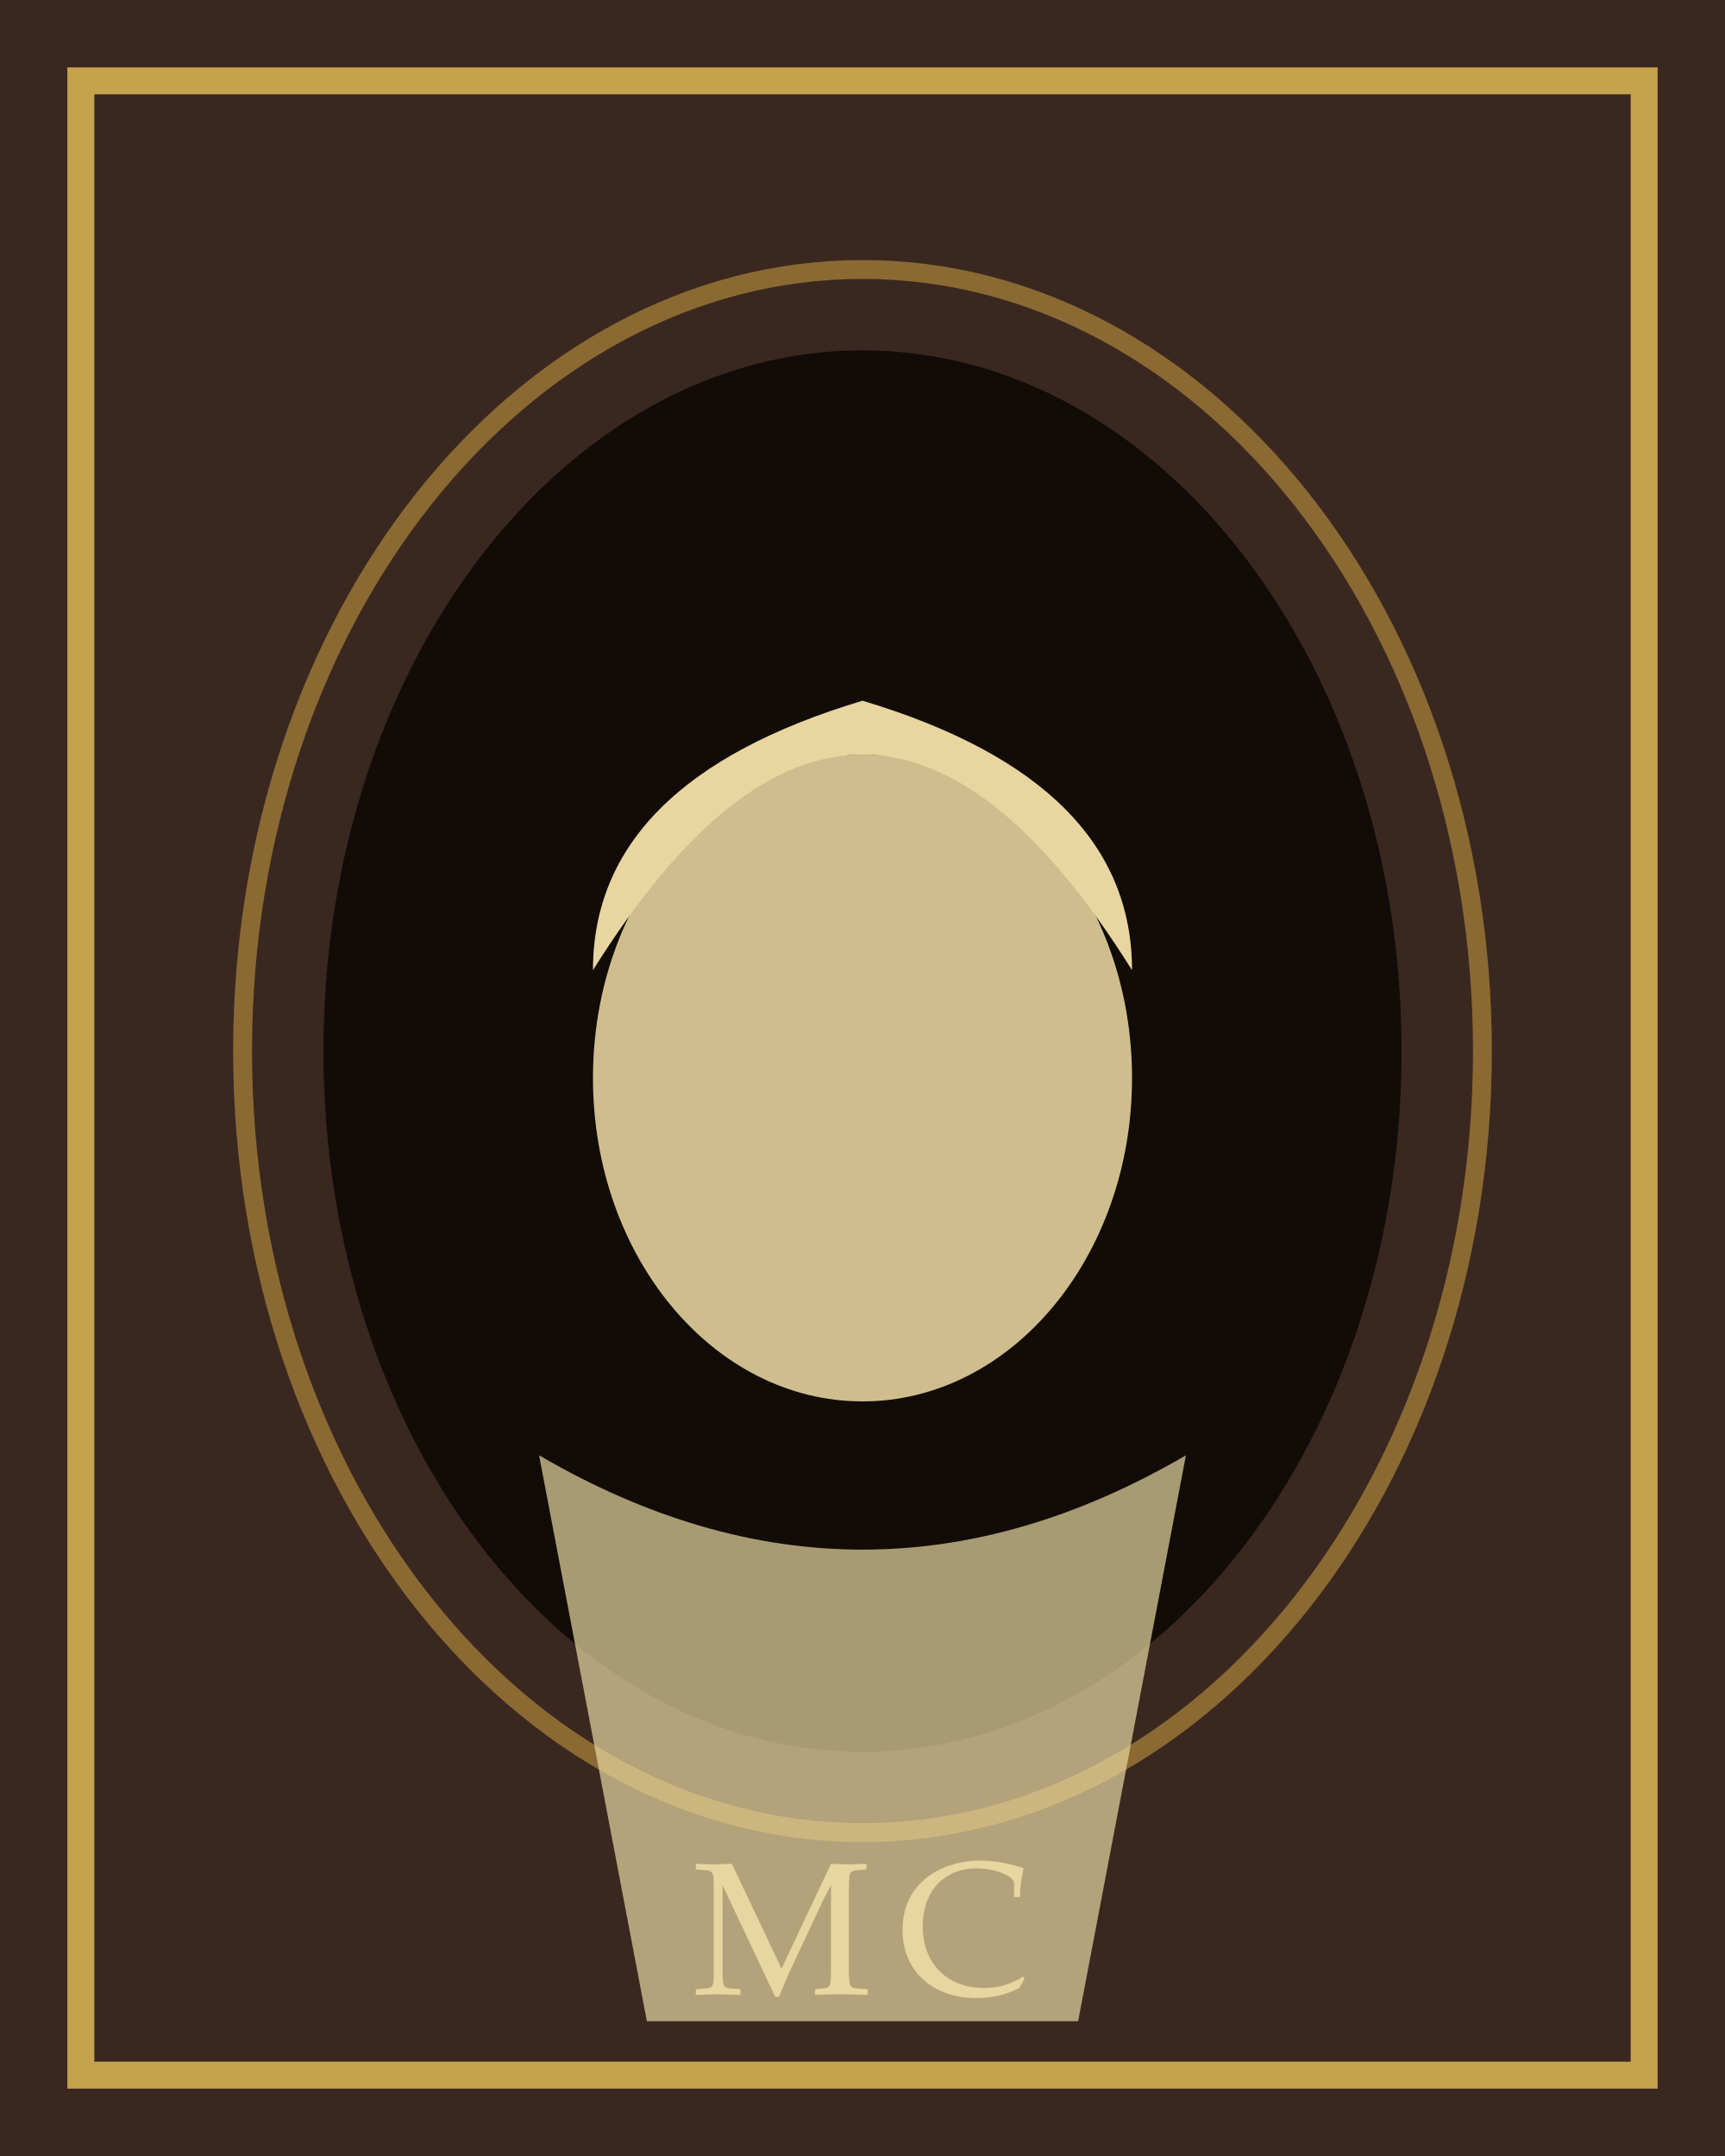
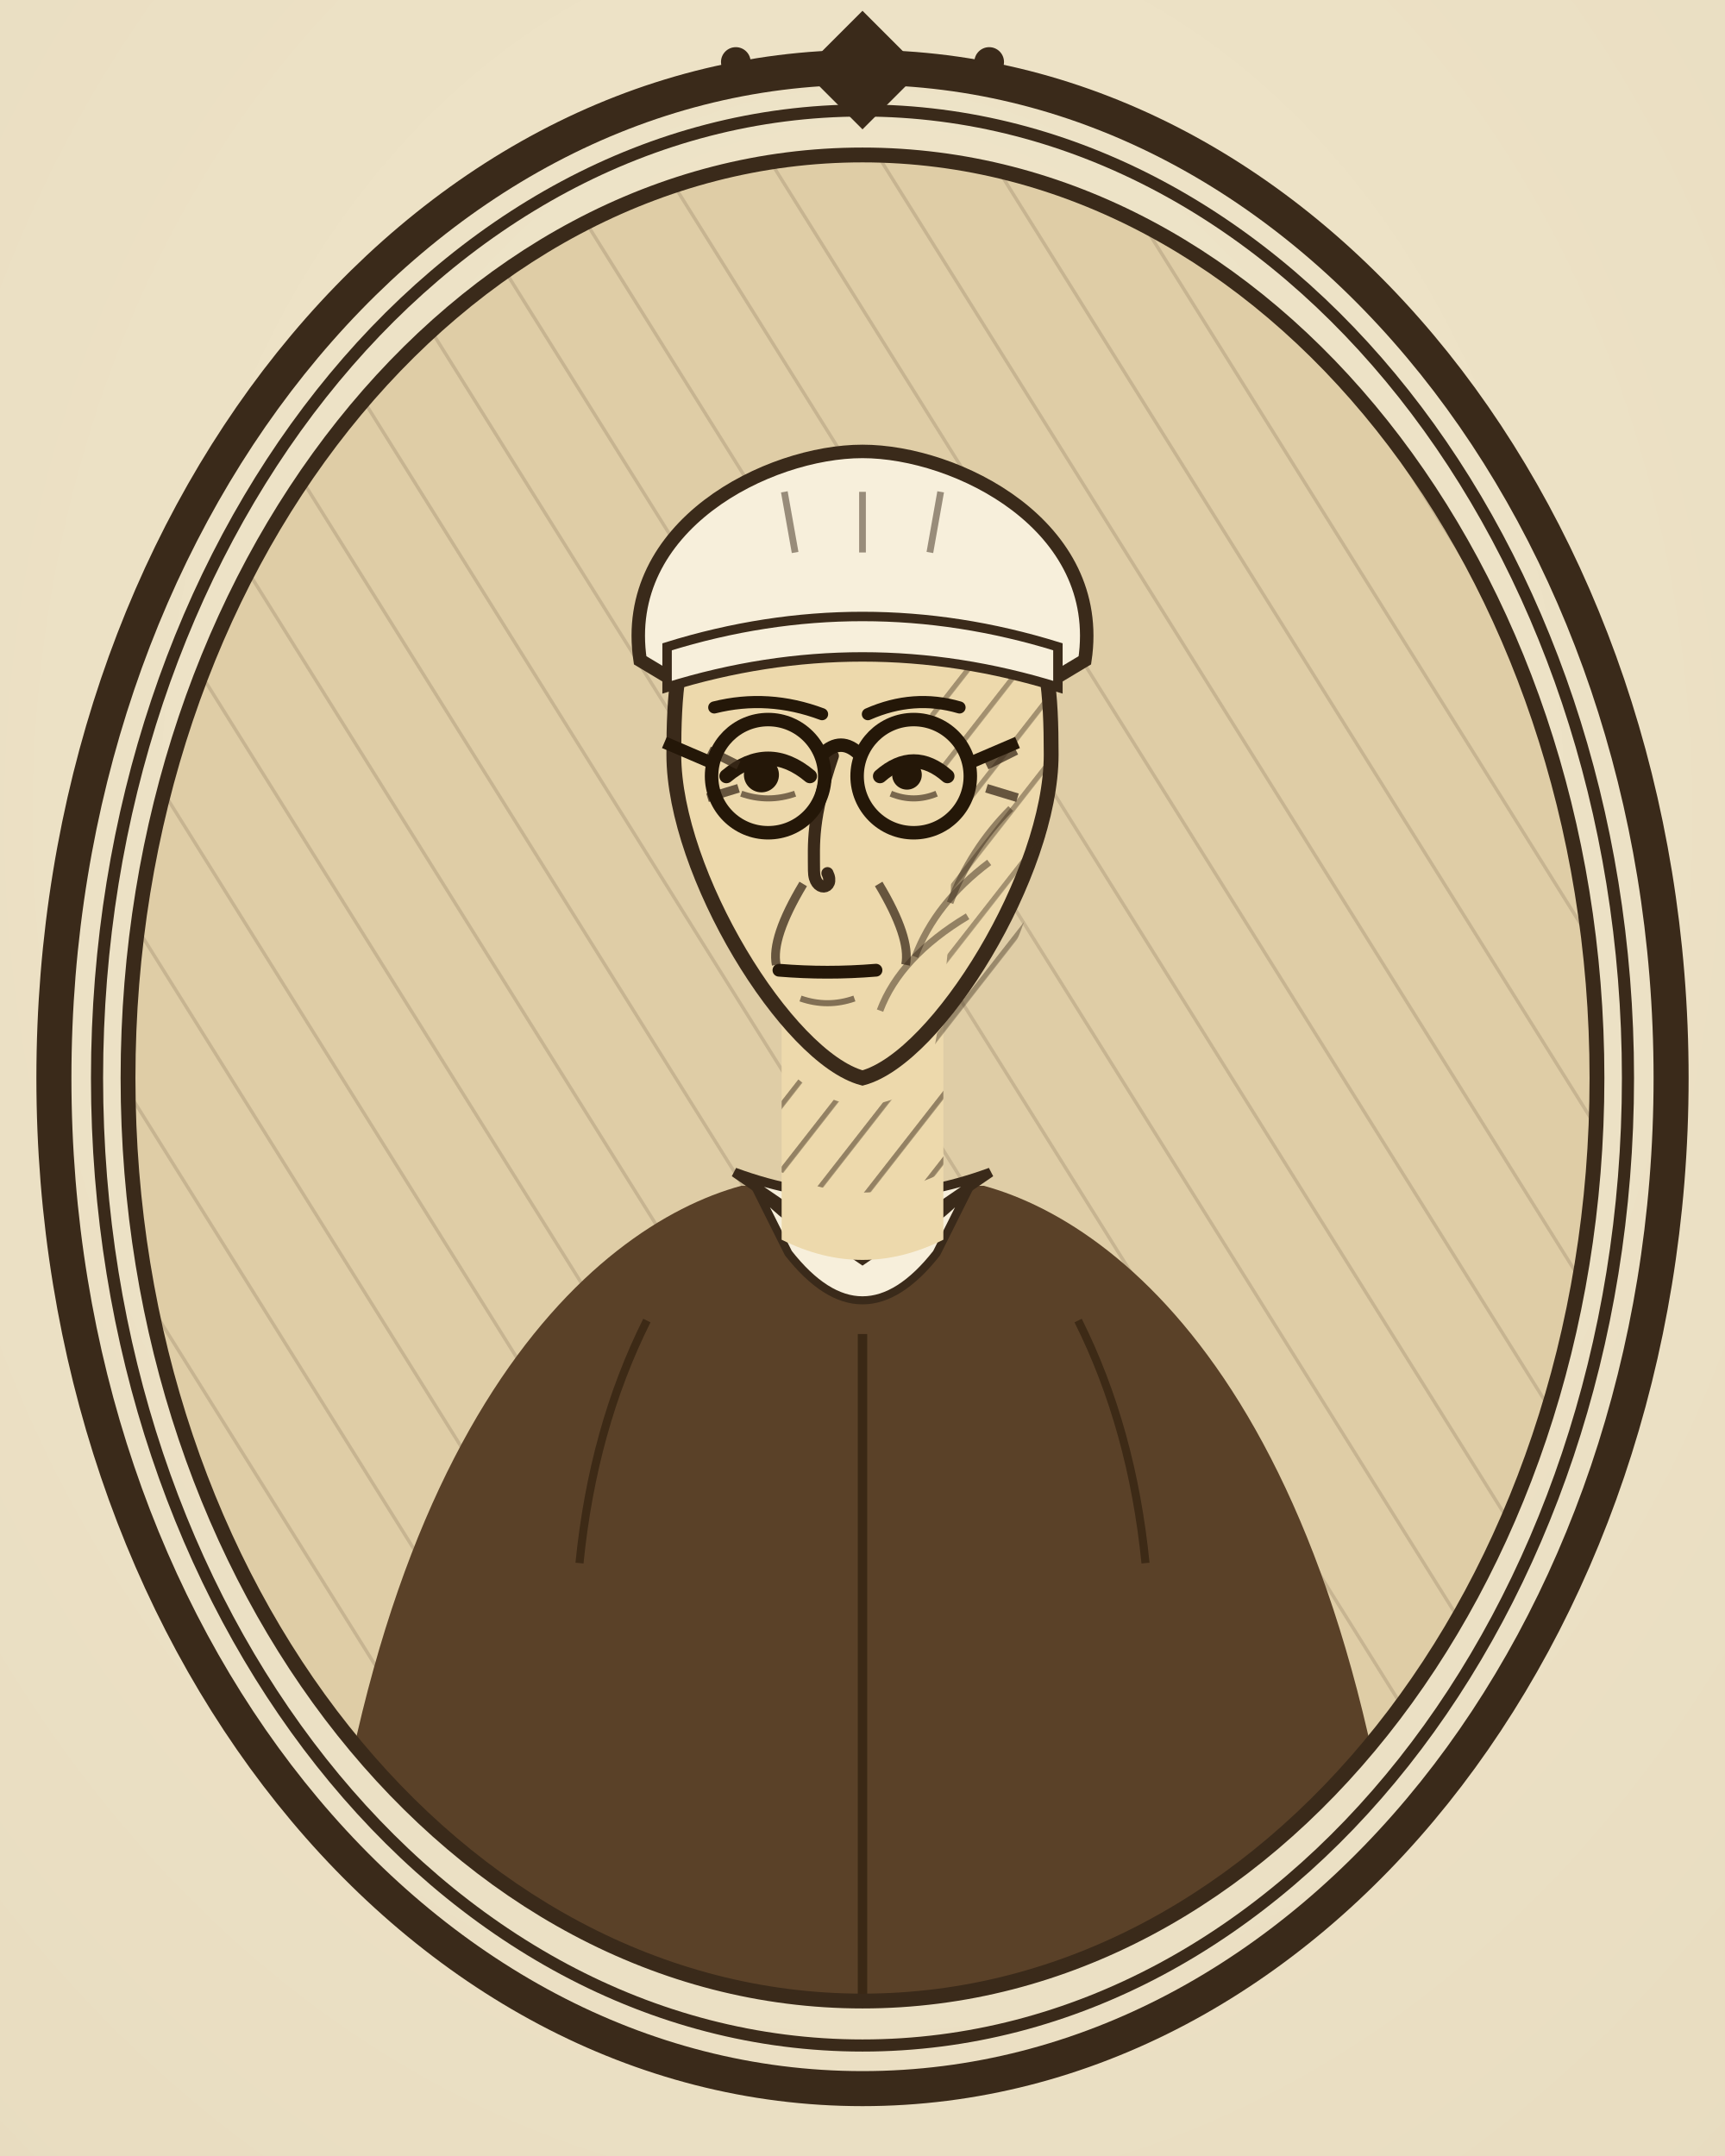
<svg xmlns="http://www.w3.org/2000/svg" viewBox="0 0 128 160">
-   <rect width="128" height="160" fill="#3a2820" />
-   <rect x="6" y="6" width="116" height="148" fill="none" stroke="#c4a24e" stroke-width="2" />
-   <ellipse cx="64" cy="78" rx="46" ry="58" fill="none" stroke="#8a6a32" stroke-width="1.4" />
-   <ellipse cx="64" cy="78" rx="40" ry="52" fill="#120c08" />
-   <ellipse cx="64" cy="80" rx="20" ry="24" fill="#e8d5a0" opacity="0.88" />
-   <path d="M44 72 Q64 40 84 72 Q84 58 64 52 Q44 58 44 72" fill="#e8d5a0" />
-   <path d="M40 108 Q64 122 88 108 L80 150 L48 150 Z" fill="#e8d5a0" opacity="0.7" />
-   <text x="64" y="148" text-anchor="middle" fill="#e8d5a0" font-family="Palatino, Georgia, serif" font-size="14" letter-spacing="2">MC</text>
+   <defs>
+     <radialGradient id="bgv" cx="50%" cy="38%" r="82%">
+       <stop offset="0%" stop-color="#f1e7cb" />
+       <stop offset="100%" stop-color="#e8dcc0" />
+     </radialGradient>
+     <pattern id="h1" width="4.6" height="4.6" patternUnits="userSpaceOnUse" patternTransform="rotate(38)">
+       <line x1="0" y1="0" x2="0" y2="4.6" stroke="#3a2a1a" stroke-width="0.75" />
+     </pattern>
+     <pattern id="h2" width="3" height="3" patternUnits="userSpaceOnUse" patternTransform="rotate(38)">
+       <line x1="0" y1="0" x2="0" y2="3" stroke="#3a2a1a" stroke-width="0.75" />
+     </pattern>
+     <pattern id="hx" width="3" height="3" patternUnits="userSpaceOnUse" patternTransform="rotate(38)">
+       <path d="M0 0V3M0 0H3" fill="none" stroke="#3a2a1a" stroke-width="0.65" />
+     </pattern>
+     <pattern id="w1" width="4" height="4" patternUnits="userSpaceOnUse" patternTransform="rotate(38)">
+       <line x1="0" y1="0" x2="0" y2="4" stroke="#e9dab6" stroke-width="0.7" />
+     </pattern>
+     <pattern id="fb" width="7" height="7" patternUnits="userSpaceOnUse" patternTransform="rotate(-32)">
+       <line x1="0" y1="0" x2="0" y2="7" stroke="#3a2a1a" stroke-width="0.5" />
+     </pattern>
+     <clipPath id="ov">
+       <ellipse cx="64" cy="80" rx="54.5" ry="68.5" />
+     </clipPath>
+   </defs>
+   <rect width="128" height="160" fill="url(#bgv)" />
+   <ellipse cx="64" cy="80" rx="60" ry="75" fill="none" stroke="#3a2a1a" stroke-width="2.6" />
+   <ellipse cx="64" cy="80" rx="56.8" ry="71.8" fill="none" stroke="#3a2a1a" stroke-width="0.9" />
+   <path d="M64 0.8 68.4 5.2 64 9.6 59.6 5.2Z" fill="#3a2a1a" />
+   <circle cx="54.6" cy="4.6" r="1.1" fill="#3a2a1a" />
+   <circle cx="73.4" cy="4.6" r="1.1" fill="#3a2a1a" />
+   <g clip-path="url(#ov)">
+     <rect x="2" y="2" width="124" height="156" fill="#dfcda6" />
+     <rect x="2" y="2" width="124" height="156" fill="url(#fb)" opacity="0.15" />
+     <path d="M23 154C26 106 44 91 55 88L73 88C84 91 102 106 105 154Z" fill="#5a4128" />
+     <path d="M56 88Q64 97 72 88L69.5 93Q64 100 58.5 93Z" fill="#f7efdb" stroke="#3a2a1a" stroke-width="0.6" />
+     <path d="M64 99L64 154" stroke="#241708" stroke-width="0.7" opacity="0.6" />
+     <path d="M48 98q-4 8 -5 18" fill="none" stroke="#241708" stroke-width="0.6" opacity="0.55" />
+     <path d="M80 98q4 8 5 18" fill="none" stroke="#241708" stroke-width="0.6" opacity="0.55" />
+     <path d="M54.5 87L64 93.5L73.5 87Q64 90.5 54.5 87Z" fill="#f7efdb" stroke="#3a2a1a" stroke-width="0.7" />
+     <path d="M58 71L58 92Q64 95 70 92L70 71Z" fill="#edd9ac" />
+     <path d="M58 79Q64 85 70 79L70 87Q64 90 58 87Z" fill="url(#h2)" opacity="0.5" />
+     <path d="M64 40C77 41 78 47.2 78 56C78 64.8 69.6 78.5 64 80C58.4 78.5 50 64.8 50 56C50 47.2 51 41 64 40Z" fill="#edd9ac" stroke="#3a2a1a" stroke-width="1.1" />
+     <path d="M77 46C78.5 53.2 78.5 60 76.5 66.4C75.5 72 70.7 77.2 69.3 78C71 68.8 71.3 59.2 68.2 50.4Z" fill="url(#h2)" opacity="0.42" />
+     <path d="M51.5 42.5Q64 39.5 76.5 42.5L75.5 46.5Q64 43.5 52.5 46.5Z" fill="url(#h1)" opacity="0.25" />
+     <path d="M75 60q-3 3 -4.5 7" fill="none" stroke="#3a2a1a" stroke-width="0.5" opacity="0.50" />
+     <path d="M73.4 64q-4 3 -5.5 7" fill="none" stroke="#3a2a1a" stroke-width="0.5" opacity="0.50" />
+     <path d="M71.8 68q-5 3 -6.5 7" fill="none" stroke="#3a2a1a" stroke-width="0.5" opacity="0.50" />
+     <path d="M53.9 57.6Q57 55 60.1 57.6" fill="none" stroke="#241708" stroke-width="1.05" stroke-linecap="round" />
+     <circle cx="56.5" cy="57.5" r="1.3" fill="#241708" />
+     <path d="M55 58.9Q57 59.6 59 58.9" fill="none" stroke="#3a2a1a" stroke-width="0.45" opacity="0.65" />
+     <path d="M53 52.5Q57 51.5 61 53" fill="none" stroke="#241708" stroke-width="0.9" stroke-linecap="round" />
+     <path d="M65.3 57.6Q67.8 55.4 70.3 57.6" fill="none" stroke="#241708" stroke-width="1.05" stroke-linecap="round" />
+     <circle cx="67.3" cy="57.5" r="1.1" fill="#241708" />
+     <path d="M66.1 58.9Q67.8 59.6 69.5 58.9" fill="none" stroke="#3a2a1a" stroke-width="0.45" opacity="0.65" />
+     <path d="M71.2 52.5Q67.8 51.5 64.4 53" fill="none" stroke="#241708" stroke-width="0.9" stroke-linecap="round" />
+     <path d="M61.8 56.1C60.2 60.8 60.4 62.6 60.4 64.6C60.4 66.3 62 66 61.4 64.8" fill="none" stroke="#3a2a1a" stroke-width="0.9" stroke-linecap="round" />
+     <path d="M57.8 72Q61.4 72.3 65 72" fill="none" stroke="#241708" stroke-width="0.95" stroke-linecap="round" />
+     <path d="M59.4 74.1Q61.4 74.8 63.4 74.1" fill="none" stroke="#3a2a1a" stroke-width="0.45" opacity="0.6" />
+     <path d="M55.6 46Q64 43.8 72.4 46" fill="none" stroke="#3a2a1a" stroke-width="0.65" opacity="0.75" />
+     <path d="M57.1 49.2Q64 47 70.9 49.2" fill="none" stroke="#3a2a1a" stroke-width="0.65" opacity="0.75" />
+     <path d="M54.8 56.8l-2.2 -1.1M54.8 58.5l-2.3 0.7" fill="none" stroke="#3a2a1a" stroke-width="0.65" opacity="0.75" />
+     <path d="M73.2 56.8l2.2 -1.1M73.2 58.5l2.3 0.7" fill="none" stroke="#3a2a1a" stroke-width="0.65" opacity="0.75" />
+     <path d="M59.6 65.6Q57.2 69.6 57.6 71.6" fill="none" stroke="#3a2a1a" stroke-width="0.65" opacity="0.75" />
+     <path d="M65.2 65.6Q67.6 69.6 67.2 71.6" fill="none" stroke="#3a2a1a" stroke-width="0.65" opacity="0.75" />
+     <path d="M47.5 49C46 39 57 33.5 64 33.5C71 33.5 82 39 80.5 49L78 50.5Q64 42.5 50 50.5Z" fill="#f7efdb" stroke="#3a2a1a" stroke-width="1" />
+     <path d="M49.5 48Q64 43.5 78.5 48L78.5 51Q64 46.5 49.5 51Z" fill="#f7efdb" stroke="#3a2a1a" stroke-width="0.7" />
+     <path d="M59 41l-0.8 -4.5" fill="none" stroke="#3a2a1a" stroke-width="0.5" opacity="0.5" />
+     <path d="M64 41l0 -4.5" fill="none" stroke="#3a2a1a" stroke-width="0.5" opacity="0.5" />
+     <path d="M69 41l0.8 -4.5" fill="none" stroke="#3a2a1a" stroke-width="0.5" opacity="0.5" />
+     <circle cx="57" cy="57.6" r="4.2" fill="none" stroke="#241708" stroke-width="1" />
+     <path d="M52.8 56.6l-3.5 -1.5" stroke="#241708" stroke-width="0.9" />
+     <circle cx="67.8" cy="57.6" r="4.2" fill="none" stroke="#241708" stroke-width="1" />
+     <path d="M72 56.6l3.5 -1.5" stroke="#241708" stroke-width="0.9" />
+     <path d="M61 56Q62.4 54.6 63.8 56" fill="none" stroke="#241708" stroke-width="1" />
+   </g>
+   <ellipse cx="64" cy="80" rx="54.5" ry="68.5" fill="none" stroke="#3a2a1a" stroke-width="1.1" />
</svg>
